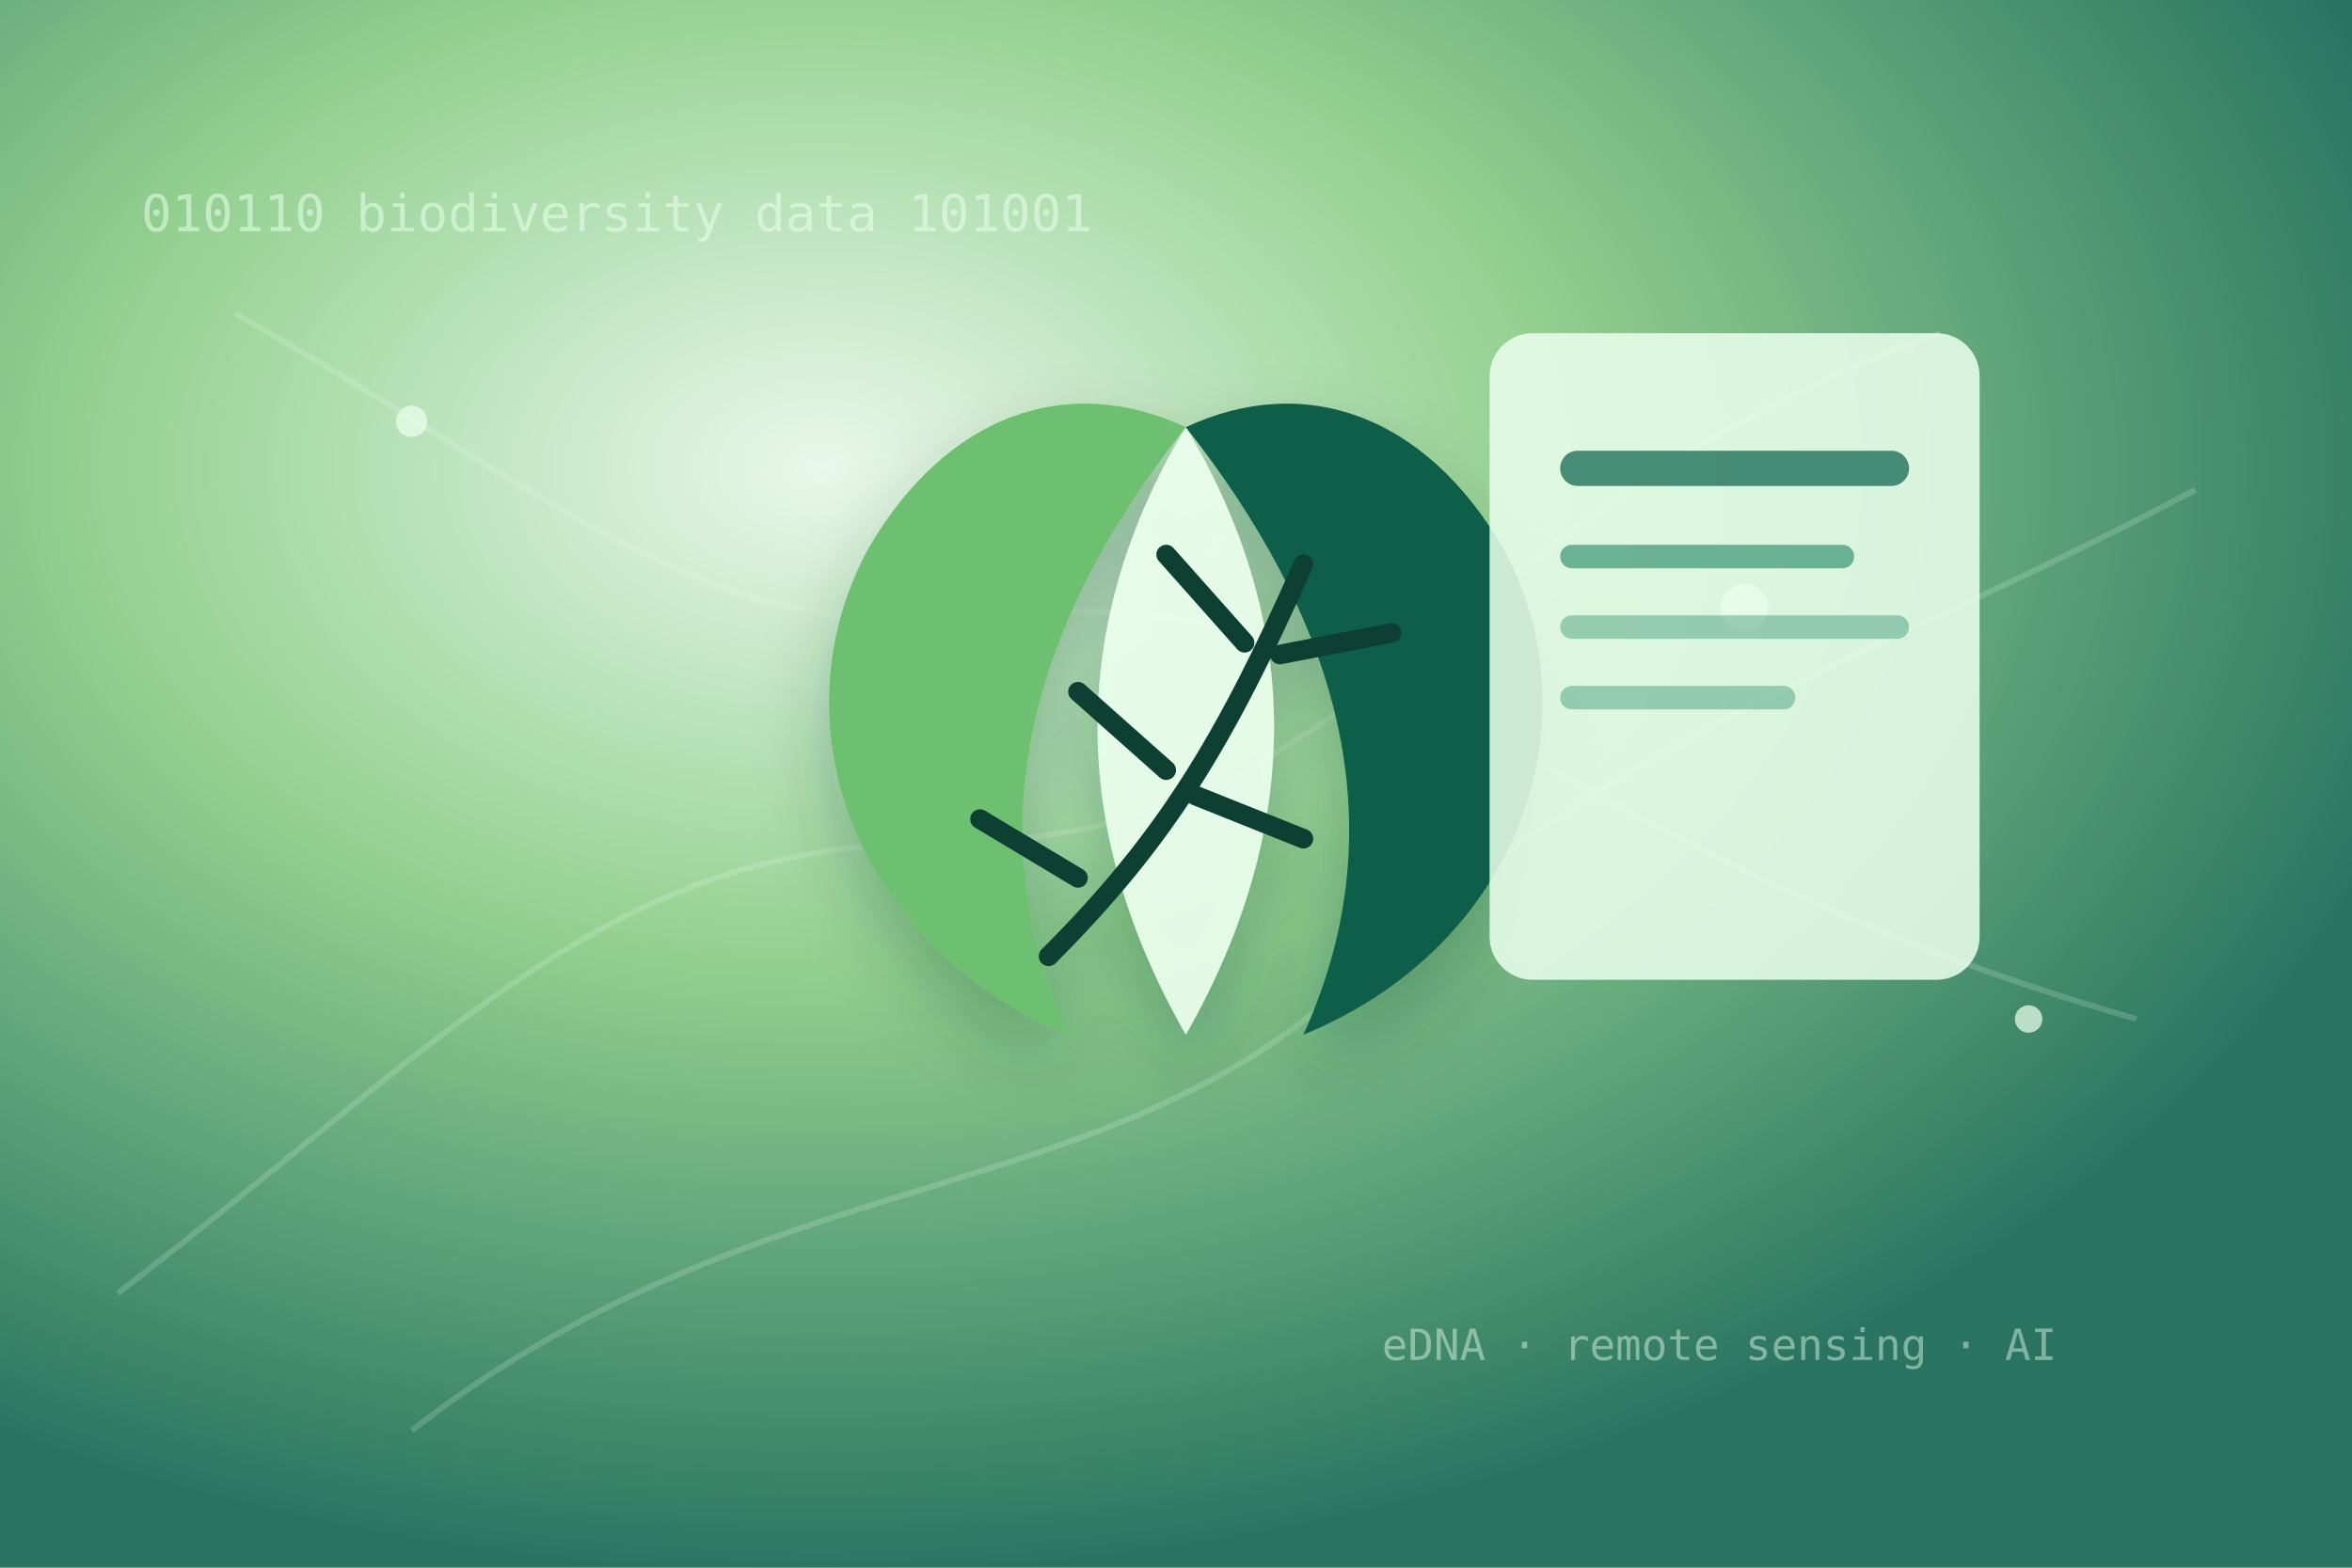
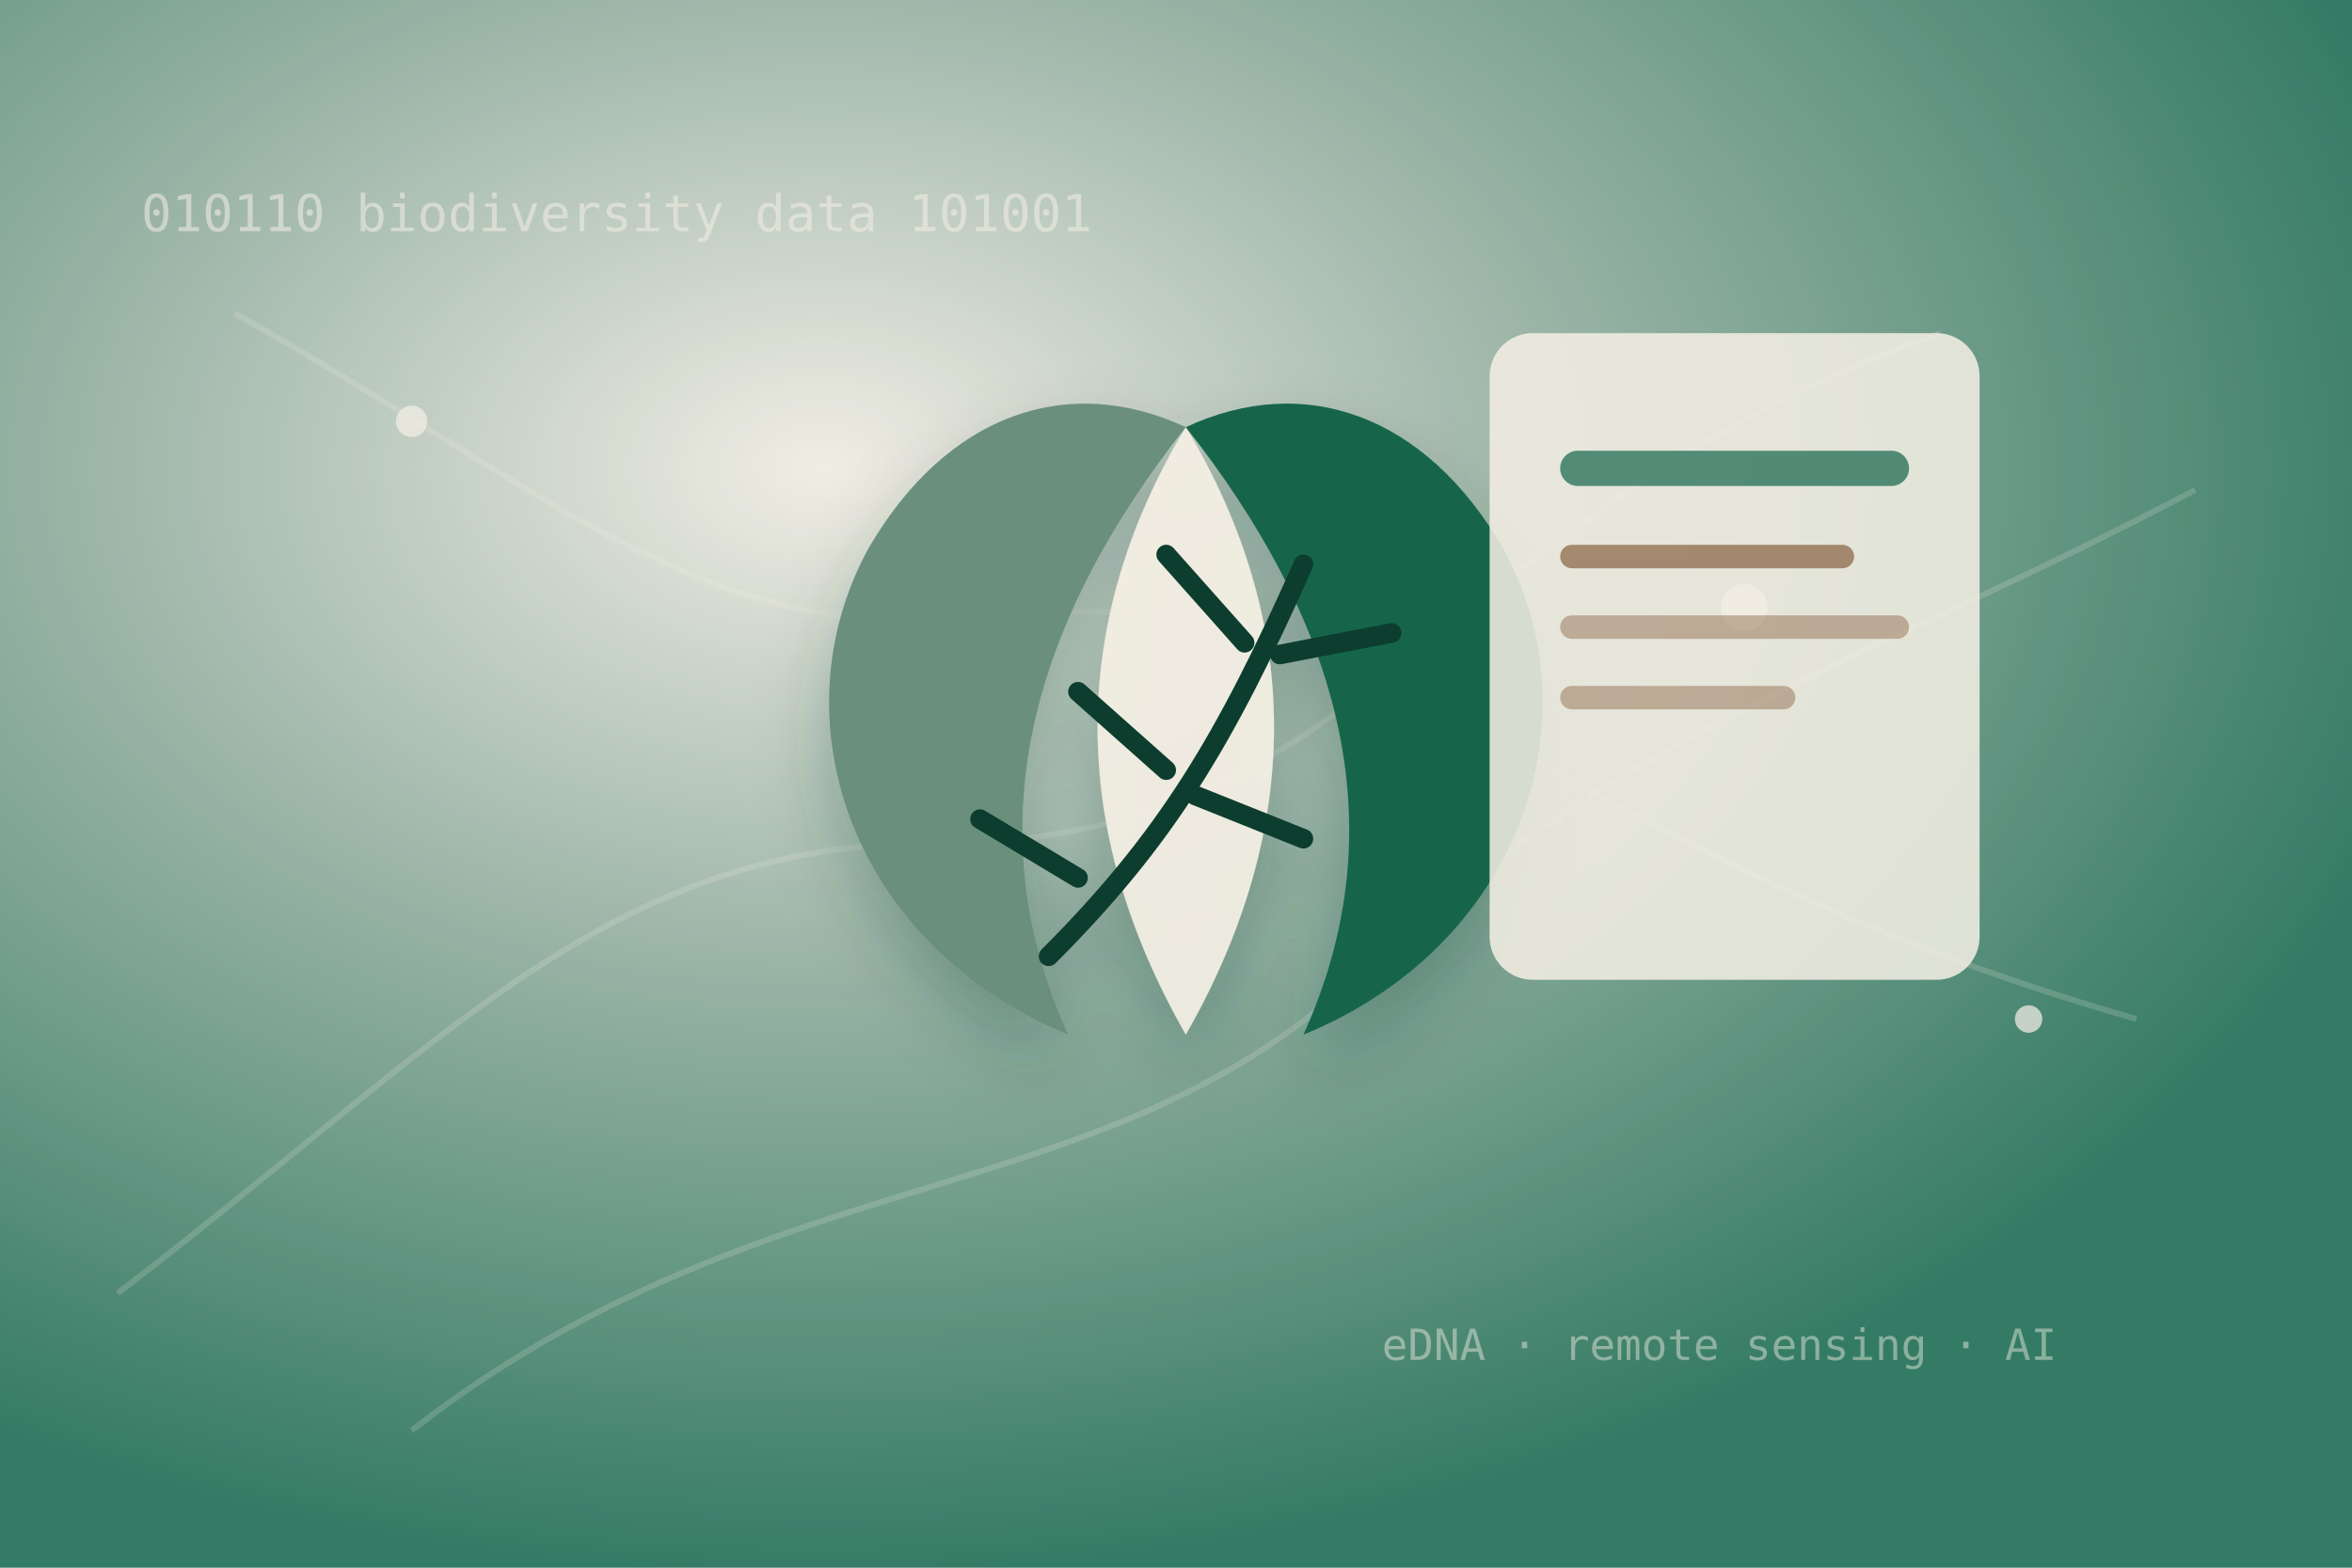
<svg xmlns="http://www.w3.org/2000/svg" viewBox="0 0 1200 800" role="img" aria-label="Biodiversity Data Lab graphic">
  <defs>
    <linearGradient id="g" x1="0" x2="1" y1="0" y2="1">
-       <stop offset="0" stop-color="#6cc06f" />
-       <stop offset="0.55" stop-color="#0c7a58" />
-       <stop offset="1" stop-color="#063f33" />
+       <stop offset="0" stop-color="#6a907d" />
+       <stop offset="0.55" stop-color="#6d3d14" />
+       <stop offset="1" stop-color="#0b3d2e" />
    </linearGradient>
    <radialGradient id="r" cx="35%" cy="30%" r="70%">
-       <stop offset="0" stop-color="#e7f8e9" />
-       <stop offset="0.45" stop-color="#81c97e" />
-       <stop offset="1" stop-color="#075e49" />
+       <stop offset="0" stop-color="#efebe2" />
+       <stop offset="0.45" stop-color="#8aa899" />
+       <stop offset="1" stop-color="#12654c" />
    </radialGradient>
    <filter id="shadow" x="-20%" y="-20%" width="140%" height="140%">
-       <feDropShadow dx="0" dy="18" stdDeviation="18" flood-color="#063f33" flood-opacity=".28" />
+       <feDropShadow dx="0" dy="18" stdDeviation="18" flood-color="#0b3d2e" flood-opacity=".28" />
    </filter>
  </defs>
-   <rect width="1200" height="800" fill="#f1fbef" />
+   <rect width="1200" height="800" fill="#f8f6f0" />
  <rect width="1200" height="800" fill="url(#r)" opacity=".85" />
-   <g opacity=".18" fill="none" stroke="#eaffed" stroke-width="3">
+   <g opacity=".18" fill="none" stroke="#f4efe4" stroke-width="3">
    <path d="M60 660 C230 530 310 430 480 430 C700 430 735 260 990 170" />
    <path d="M120 160 C280 250 360 330 500 315 C715 290 775 430 1090 520" />
    <path d="M210 730 C390 590 560 620 690 500 C830 370 950 340 1120 250" />
  </g>
-   <g fill="#eaffed" opacity=".72">
+   <g fill="#f4efe4" opacity=".72">
    <circle cx="210" cy="215" r="8" />
    <circle cx="490" cy="315" r="11" />
    <circle cx="690" cy="500" r="9" />
    <circle cx="890" cy="310" r="12" />
    <circle cx="1035" cy="520" r="7" />
  </g>
  <g transform="translate(415 168)" filter="url(#shadow)">
-     <path d="M190 50 C250 150 250 255 190 360 C130 255 130 150 190 50Z" fill="#eaffed" opacity=".92" />
-     <path d="M190 50 C115 145 80 250 130 360 C20 315 -20 200 28 112 C68 43 130 22 190 50Z" fill="#6cc06f" />
-     <path d="M190 50 C265 145 300 250 250 360 C360 315 400 200 352 112 C312 43 250 22 190 50Z" fill="#075e49" />
-     <g stroke="#073f33" stroke-width="10" fill="none" stroke-linecap="round">
+     <path d="M190 50 C250 150 250 255 190 360 C130 255 130 150 190 50Z" fill="#f4efe4" opacity=".92" />
+     <path d="M190 50 C115 145 80 250 130 360 C20 315 -20 200 28 112 C68 43 130 22 190 50Z" fill="#6a907d" />
+     <path d="M190 50 C265 145 300 250 250 360 C360 315 400 200 352 112 C312 43 250 22 190 50Z" fill="#12654c" />
+     <g stroke="#0b3d2e" stroke-width="10" fill="none" stroke-linecap="round">
      <path d="M120 320 C180 260 210 210 250 120" />
      <path d="M135 280 L85 250" />
      <path d="M180 225 L135 185" />
      <path d="M220 160 L180 115" />
      <path d="M195 238 L250 260" />
      <path d="M238 166 L295 155" />
    </g>
  </g>
-   <text x="72" y="118" font-family="monospace" font-size="26" fill="#eaffed" opacity=".55">010110 biodiversity data 101001</text>
-   <text x="705" y="694" font-family="monospace" font-size="22" fill="#eaffed" opacity=".45">eDNA · remote sensing · AI</text>
+   <text x="72" y="118" font-family="monospace" font-size="26" fill="#f4efe4" opacity=".55">010110 biodiversity data 101001</text>
+   <text x="705" y="694" font-family="monospace" font-size="22" fill="#f4efe4" opacity=".45">eDNA · remote sensing · AI</text>
  <g transform="translate(760 170)">
-     <rect width="250" height="330" rx="22" fill="#eaffed" opacity=".86" />
-     <rect x="36" y="60" width="178" height="18" rx="9" fill="#075e49" opacity=".7" />
-     <rect x="36" y="108" width="150" height="12" rx="6" fill="#0c7a58" opacity=".55" />
-     <rect x="36" y="144" width="178" height="12" rx="6" fill="#0c7a58" opacity=".35" />
-     <rect x="36" y="180" width="120" height="12" rx="6" fill="#0c7a58" opacity=".35" />
+     <rect width="250" height="330" rx="22" fill="#f4efe4" opacity=".86" />
+     <rect x="36" y="60" width="178" height="18" rx="9" fill="#12654c" opacity=".7" />
+     <rect x="36" y="108" width="150" height="12" rx="6" fill="#6d3d14" opacity=".55" />
+     <rect x="36" y="144" width="178" height="12" rx="6" fill="#6d3d14" opacity=".35" />
+     <rect x="36" y="180" width="120" height="12" rx="6" fill="#6d3d14" opacity=".35" />
  </g>
</svg>
